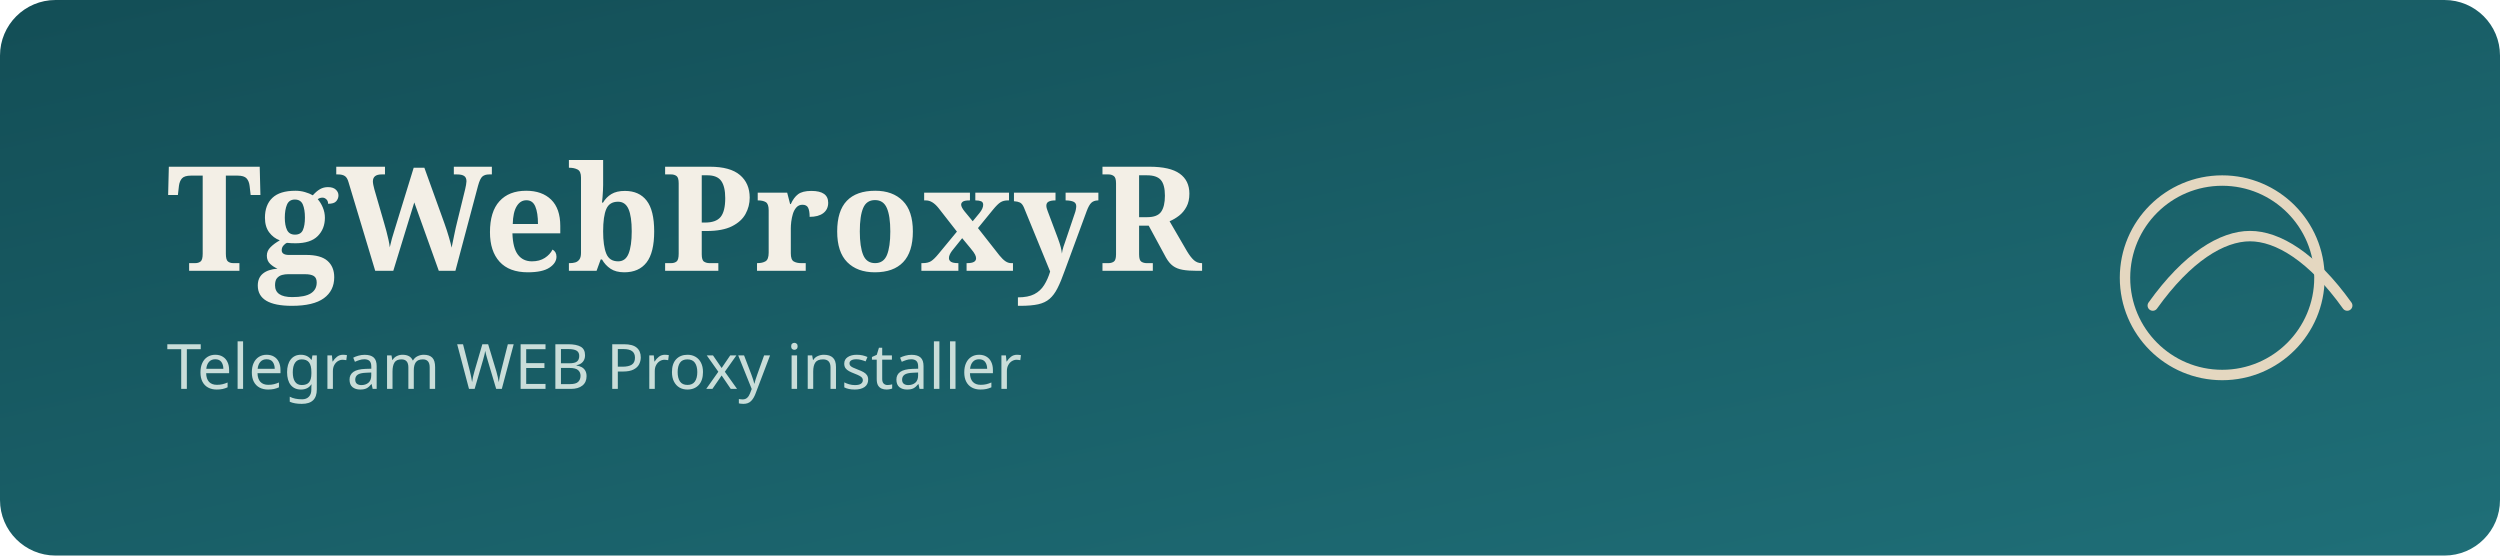
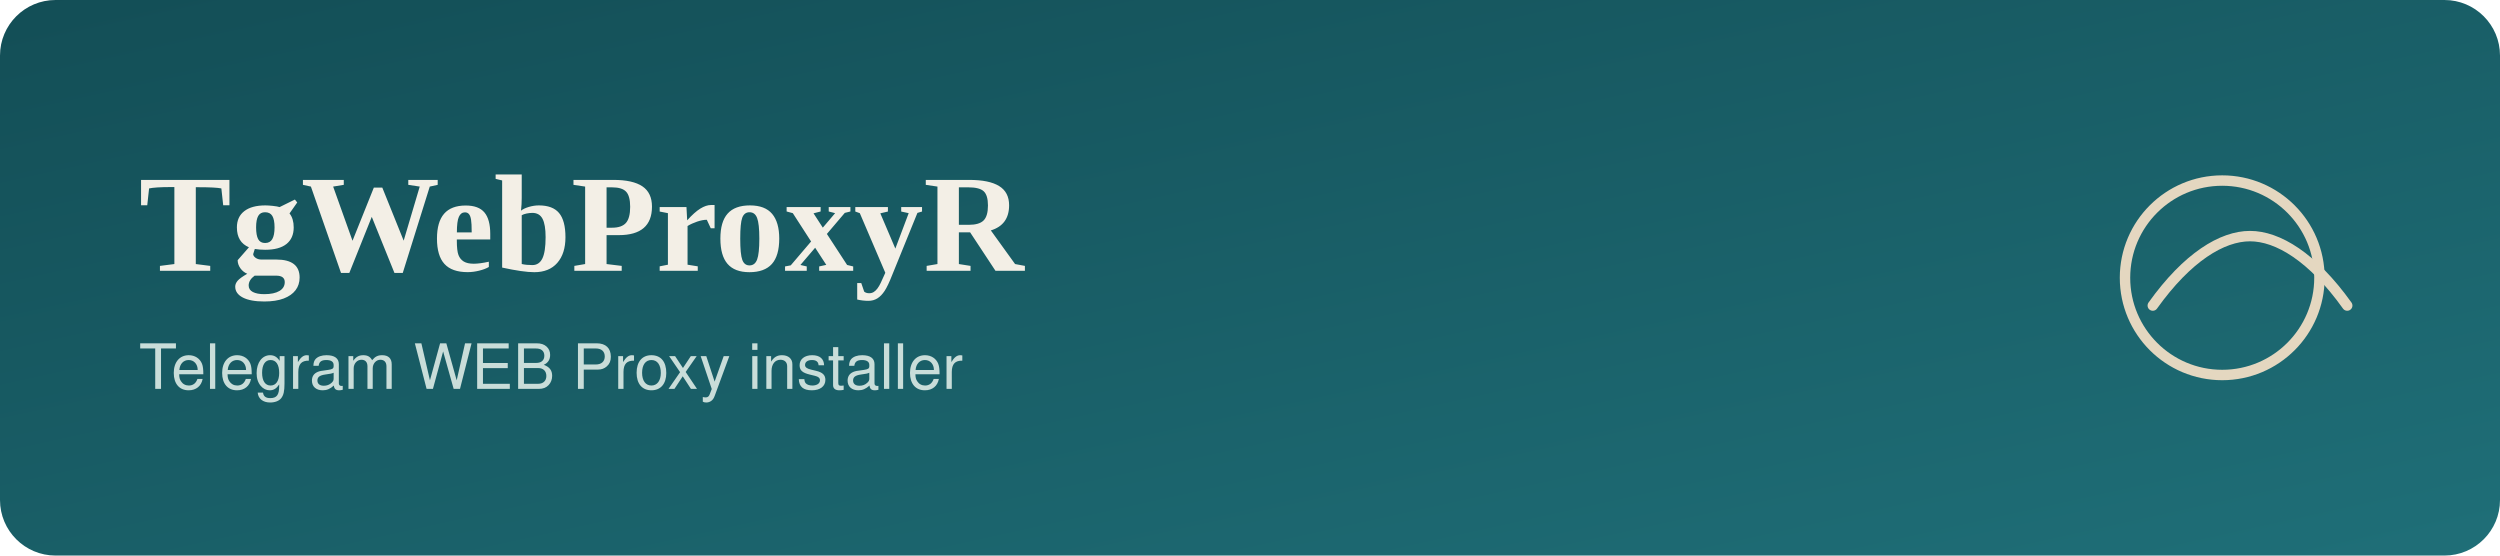
<svg xmlns="http://www.w3.org/2000/svg" width="720" height="160" viewBox="0 0 720 160" role="img" aria-label="TgWebProxyR">
  <defs>
    <linearGradient id="g" x1="0" y1="0" x2="1" y2="1">
      <stop offset="0%" stop-color="#134e56" />
      <stop offset="100%" stop-color="#1f6f78" />
    </linearGradient>
  </defs>
  <rect width="720" height="160" rx="16" fill="url(#g)" />
-   <text x="48" y="78" fill="#f3efe6" font-family="Georgia, serif" font-size="42" font-weight="700">TgWebProxyR</text>
-   <text x="48" y="112" fill="#c9ddd9" font-family="ui-sans-serif, system-ui, sans-serif" font-size="18">Telegram WEB Proxy installer</text>
+   <text x="40" y="78" fill="#f3efe6" font-family="Georgia, 'Times New Roman', serif" font-size="40" font-weight="700">TgWebProxyR</text>
+   <text x="40" y="112" fill="#c9ddd9" font-family="Segoe UI, Helvetica, Arial, sans-serif" font-size="18">Telegram WEB Proxy installer</text>
  <circle cx="640" cy="80" r="28" fill="none" stroke="#e4d7c0" stroke-width="3" />
  <path d="M620 88c10-14 20-20 28-20s18 6 28 20" fill="none" stroke="#e4d7c0" stroke-width="3" stroke-linecap="round" />
</svg>
